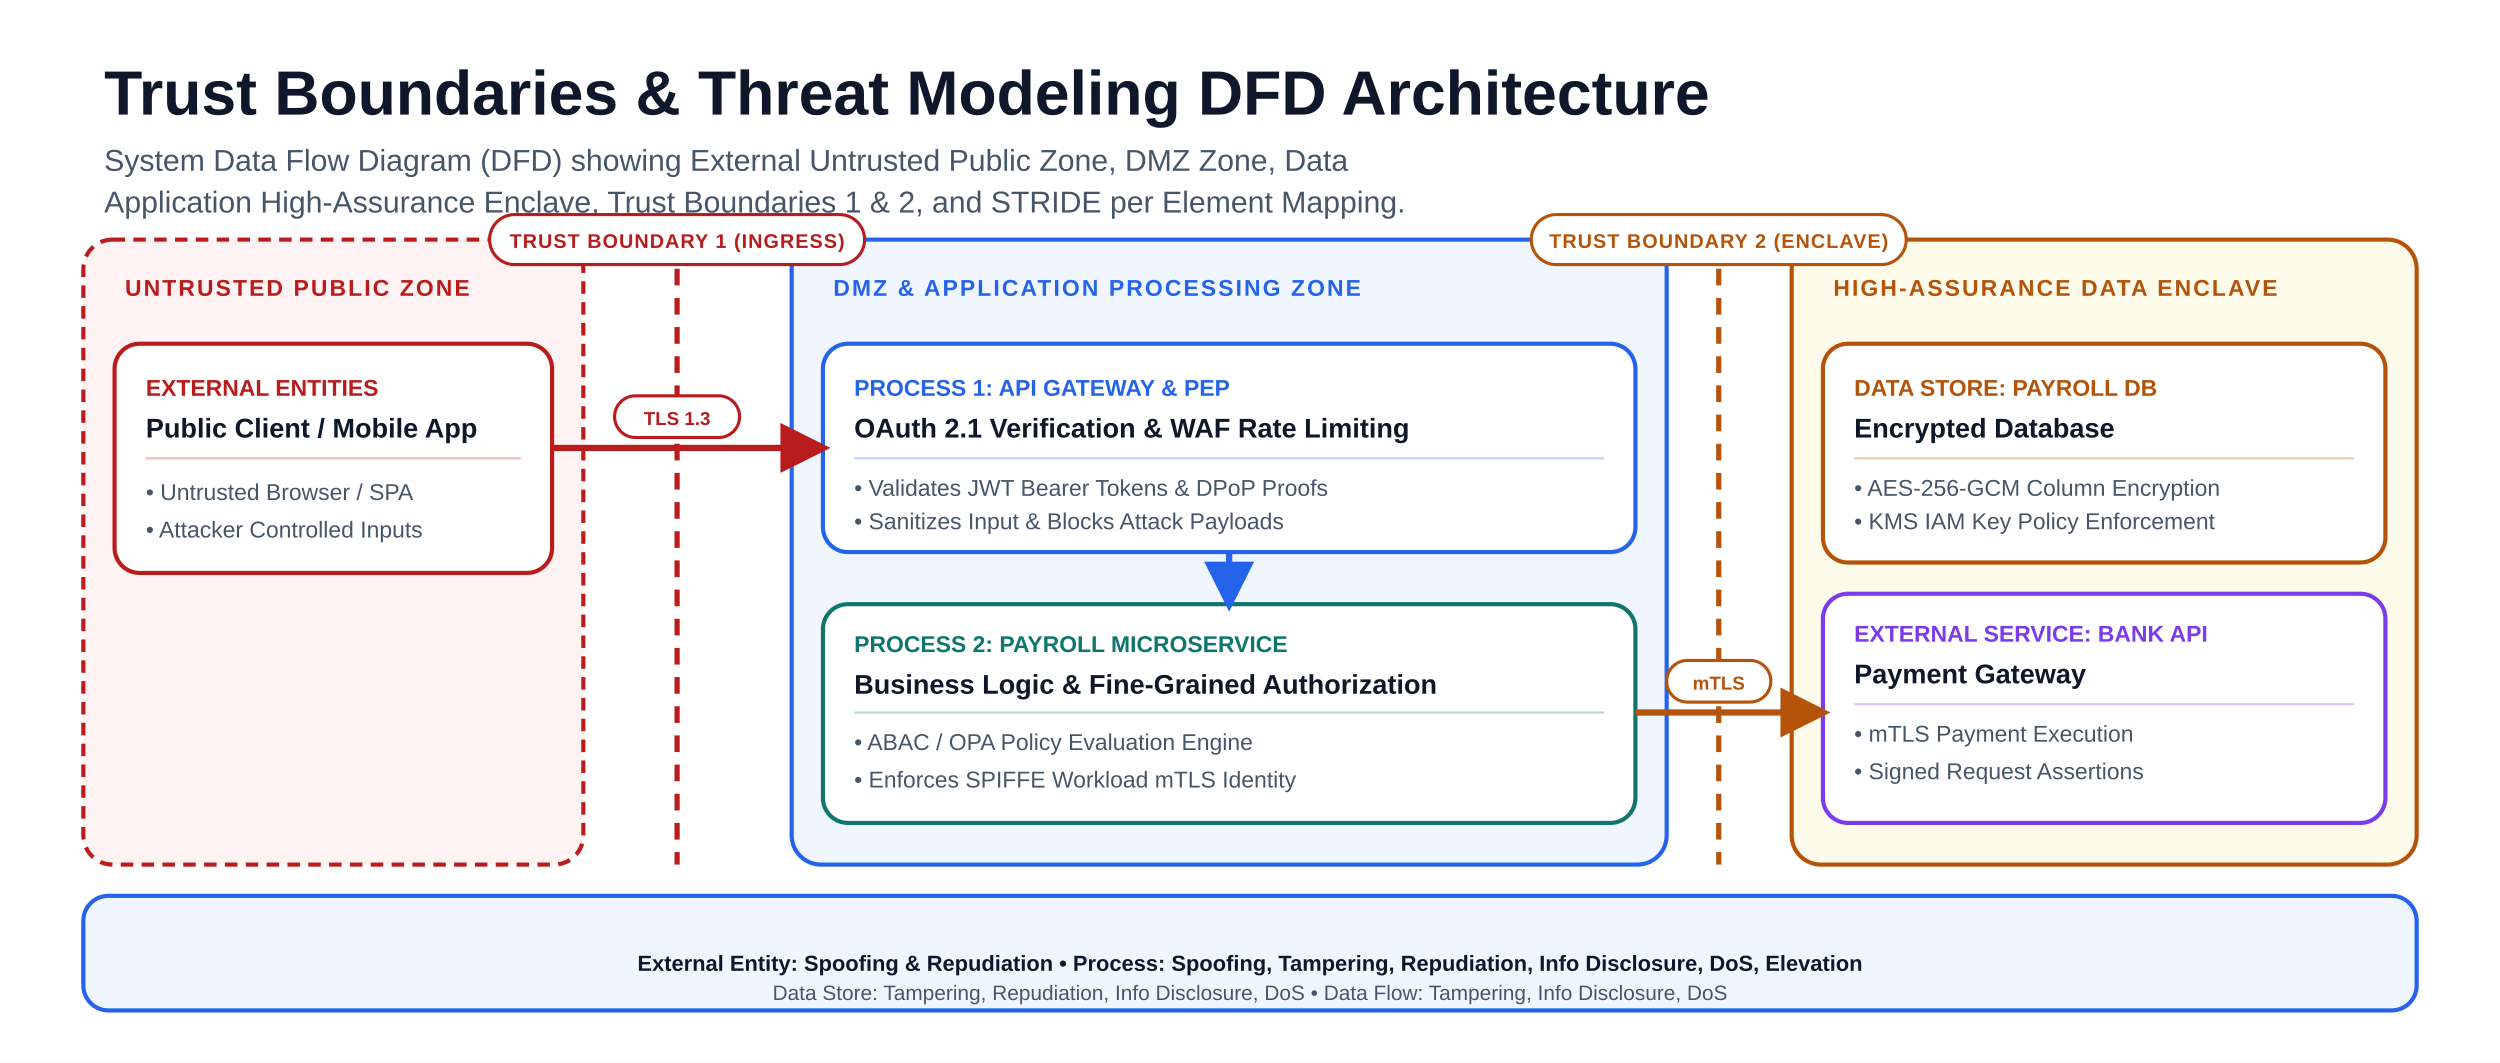
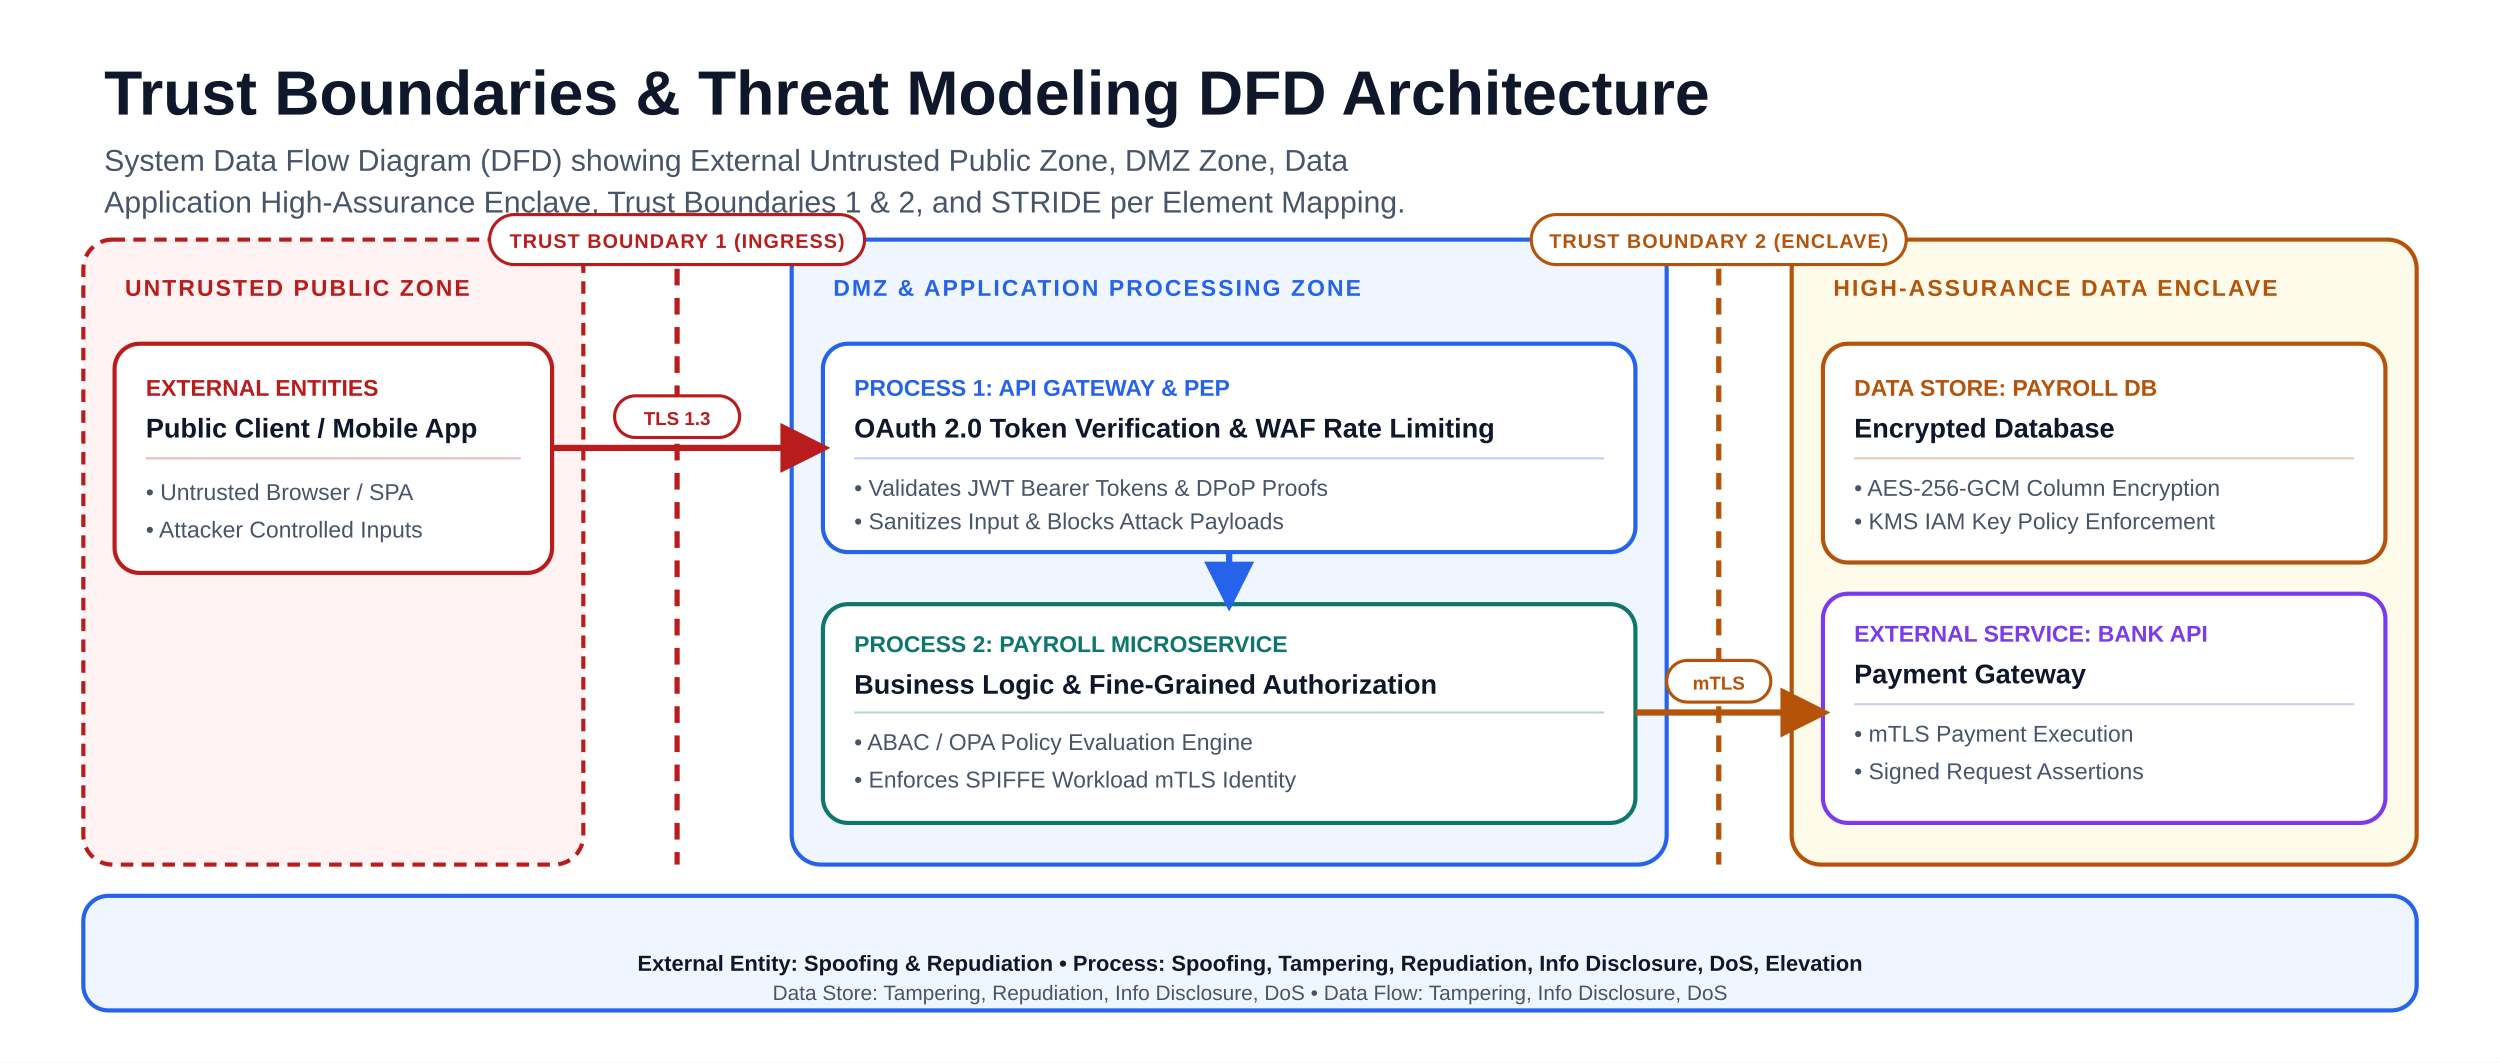
<svg xmlns="http://www.w3.org/2000/svg" viewBox="0 0 1200 510" font-family="-apple-system, BlinkMacSystemFont, 'Segoe UI', Arial, sans-serif" role="img" aria-labelledby="title description">
  <rect width="1200" height="510" fill="#ffffff" />
  <defs>
    <marker id="arrow" viewBox="0 0 10 10" refX="8.5" refY="5" markerWidth="8" markerHeight="8" orient="auto">
      <path d="M0 0 L10 5 L0 10Z" fill="#94a3b8" />
    </marker>
    <marker id="arrow-reverse" viewBox="0 0 10 10" refX="1.5" refY="5" markerWidth="8" markerHeight="8" orient="auto">
      <path d="M10 0 L0 5 L10 10Z" fill="#94a3b8" />
    </marker>
    <marker id="arrow-blue" viewBox="0 0 10 10" refX="8.5" refY="5" markerWidth="8" markerHeight="8" orient="auto">
      <path d="M0 0 L10 5 L0 10Z" fill="#2563eb" />
    </marker>
    <marker id="arrow-teal" viewBox="0 0 10 10" refX="8.5" refY="5" markerWidth="8" markerHeight="8" orient="auto">
      <path d="M0 0 L10 5 L0 10Z" fill="#0f766e" />
    </marker>
    <marker id="arrow-amber" viewBox="0 0 10 10" refX="8.5" refY="5" markerWidth="8" markerHeight="8" orient="auto">
      <path d="M0 0 L10 5 L0 10Z" fill="#b45309" />
    </marker>
    <marker id="arrow-violet" viewBox="0 0 10 10" refX="8.5" refY="5" markerWidth="8" markerHeight="8" orient="auto">
      <path d="M0 0 L10 5 L0 10Z" fill="#7c3aed" />
    </marker>
    <marker id="arrow-red" viewBox="0 0 10 10" refX="8.5" refY="5" markerWidth="8" markerHeight="8" orient="auto">
      <path d="M0 0 L10 5 L0 10Z" fill="#b91c1c" />
    </marker>
  </defs>
  <text x="50" y="55" font-size="30" font-weight="850" fill="#0f172a">Trust Boundaries &amp; Threat Modeling DFD Architecture</text>
  <text x="50" y="82" font-size="14.5" fill="#475569">System Data Flow Diagram (DFD) showing External Untrusted Public Zone, DMZ Zone, Data</text>
  <text x="50" y="102" font-size="14.5" fill="#475569">Application High-Assurance Enclave, Trust Boundaries 1 &amp; 2, and STRIDE per Element Mapping.</text>
  <rect x="40" y="115" width="240" height="300" rx="14" fill="#fef2f2" stroke="#b91c1c" stroke-width="2" stroke-dasharray="6 4" />
  <text x="60" y="142" font-size="11" font-weight="900" letter-spacing="1" fill="#b91c1c">UNTRUSTED PUBLIC ZONE</text>
  <rect x="380" y="115" width="420" height="300" rx="14" fill="#eff6ff" stroke="#2563eb" stroke-width="2" />
  <text x="400" y="142" font-size="11" font-weight="900" letter-spacing="1" fill="#2563eb">DMZ &amp; APPLICATION PROCESSING ZONE</text>
  <rect x="860" y="115" width="300" height="300" rx="14" fill="#fffbeb" stroke="#b45309" stroke-width="2" />
  <text x="880" y="142" font-size="11" font-weight="900" letter-spacing="1" fill="#b45309">HIGH-ASSURANCE DATA ENCLAVE</text>
  <line x1="325" y1="115" x2="325" y2="415" stroke="#b91c1c" stroke-width="2.5" stroke-dasharray="8 6" />
  <line x1="825" y1="115" x2="825" y2="415" stroke="#b45309" stroke-width="2.5" stroke-dasharray="8 6" />
  <rect x="235" y="103" width="180" height="24" rx="12" fill="#ffffff" stroke="#b91c1c" stroke-width="1.5" />
  <text x="325" y="119" text-anchor="middle" font-size="9.5" font-weight="900" letter-spacing="0.5" fill="#b91c1c">TRUST BOUNDARY 1 (INGRESS)</text>
  <rect x="735" y="103" width="180" height="24" rx="12" fill="#ffffff" stroke="#b45309" stroke-width="1.5" />
  <text x="825" y="119" text-anchor="middle" font-size="9.5" font-weight="900" letter-spacing="0.5" fill="#b45309">TRUST BOUNDARY 2 (ENCLAVE)</text>
  <rect x="55" y="165" width="210" height="110" rx="12" fill="#ffffff" stroke="#b91c1c" stroke-width="2" />
  <text x="70" y="190" font-size="11" font-weight="900" fill="#b91c1c">EXTERNAL ENTITIES</text>
  <text x="70" y="210" font-size="13" font-weight="800" fill="#0f172a">Public Client / Mobile App</text>
  <line x1="70" y1="220" x2="250" y2="220" stroke="#b91c1c" stroke-opacity="0.3" stroke-width="1" />
  <text x="70" y="240" font-size="11" font-weight="500" fill="#475569">• Untrusted Browser / SPA</text>
  <text x="70" y="258" font-size="11" font-weight="500" fill="#475569">• Attacker Controlled Inputs</text>
  <rect x="395" y="165" width="390" height="100" rx="12" fill="#ffffff" stroke="#2563eb" stroke-width="2" />
  <text x="410" y="190" font-size="11" font-weight="900" fill="#2563eb">PROCESS 1: API GATEWAY &amp; PEP</text>
-   <text x="410" y="210" font-size="13" font-weight="800" fill="#0f172a">OAuth 2.1 Verification &amp; WAF Rate Limiting</text>
+   <text x="410" y="210" font-size="13" font-weight="800" fill="#0f172a">OAuth 2.0 Token Verification &amp; WAF Rate Limiting</text>
  <line x1="410" y1="220" x2="770" y2="220" stroke="#2563eb" stroke-opacity="0.3" stroke-width="1" />
  <text x="410" y="238" font-size="11" font-weight="500" fill="#475569">• Validates JWT Bearer Tokens &amp; DPoP Proofs</text>
  <text x="410" y="254" font-size="11" font-weight="500" fill="#475569">• Sanitizes Input &amp; Blocks Attack Payloads</text>
  <rect x="395" y="290" width="390" height="105" rx="12" fill="#ffffff" stroke="#0f766e" stroke-width="2" />
  <text x="410" y="313" font-size="11" font-weight="900" fill="#0f766e">PROCESS 2: PAYROLL MICROSERVICE</text>
  <text x="410" y="333" font-size="13" font-weight="800" fill="#0f172a">Business Logic &amp; Fine-Grained Authorization</text>
  <line x1="410" y1="342" x2="770" y2="342" stroke="#0f766e" stroke-opacity="0.3" stroke-width="1" />
  <text x="410" y="360" font-size="11" font-weight="500" fill="#475569">• ABAC / OPA Policy Evaluation Engine</text>
  <text x="410" y="378" font-size="11" font-weight="500" fill="#475569">• Enforces SPIFFE Workload mTLS Identity</text>
  <rect x="875" y="165" width="270" height="105" rx="12" fill="#ffffff" stroke="#b45309" stroke-width="2" />
  <text x="890" y="190" font-size="11" font-weight="900" fill="#b45309">DATA STORE: PAYROLL DB</text>
  <text x="890" y="210" font-size="13" font-weight="800" fill="#0f172a">Encrypted Database</text>
  <line x1="890" y1="220" x2="1130" y2="220" stroke="#b45309" stroke-opacity="0.3" stroke-width="1" />
  <text x="890" y="238" font-size="11" font-weight="500" fill="#475569">• AES-256-GCM Column Encryption</text>
  <text x="890" y="254" font-size="11" font-weight="500" fill="#475569">• KMS IAM Key Policy Enforcement</text>
  <rect x="875" y="285" width="270" height="110" rx="12" fill="#ffffff" stroke="#7c3aed" stroke-width="2" />
  <text x="890" y="308" font-size="11" font-weight="900" fill="#7c3aed">EXTERNAL SERVICE: BANK API</text>
  <text x="890" y="328" font-size="13" font-weight="800" fill="#0f172a">Payment Gateway</text>
  <line x1="890" y1="338" x2="1130" y2="338" stroke="#7c3aed" stroke-opacity="0.3" stroke-width="1" />
  <text x="890" y="356" font-size="11" font-weight="500" fill="#475569">• mTLS Payment Execution</text>
  <text x="890" y="374" font-size="11" font-weight="500" fill="#475569">• Signed Request Assertions</text>
  <path d="M 265 215 L 395 215" fill="none" stroke="#b91c1c" stroke-width="3" marker-end="url(#arrow-red)" />
  <rect x="295" y="190" width="60" height="20" rx="10" fill="#ffffff" stroke="#b91c1c" stroke-width="1.5" />
  <text x="325" y="204" text-anchor="middle" font-size="9" font-weight="900" fill="#b91c1c">TLS 1.3</text>
  <path d="M 590 265 L 590 290" fill="none" stroke="#2563eb" stroke-width="3" marker-end="url(#arrow-blue)" />
  <path d="M 785 342 L 875 342" fill="none" stroke="#b45309" stroke-width="3" marker-end="url(#arrow-amber)" />
  <rect x="800" y="317" width="50" height="20" rx="10" fill="#ffffff" stroke="#b45309" stroke-width="1.5" />
  <text x="825" y="331" text-anchor="middle" font-size="9" font-weight="900" fill="#b45309">mTLS</text>
  <rect x="40" y="430" width="1120" height="55" rx="12" fill="#eff6ff" stroke="#2563eb" stroke-width="2" />
  <text x="600" y="466" text-anchor="middle" font-size="10.5" font-weight="600" fill="#0f172a">External Entity: Spoofing &amp; Repudiation   •   Process: Spoofing, Tampering, Repudiation, Info Disclosure, DoS, Elevation</text>
  <text x="600" y="480" text-anchor="middle" font-size="10" font-weight="500" fill="#475569">Data Store: Tampering, Repudiation, Info Disclosure, DoS   •   Data Flow: Tampering, Info Disclosure, DoS</text>
</svg>
